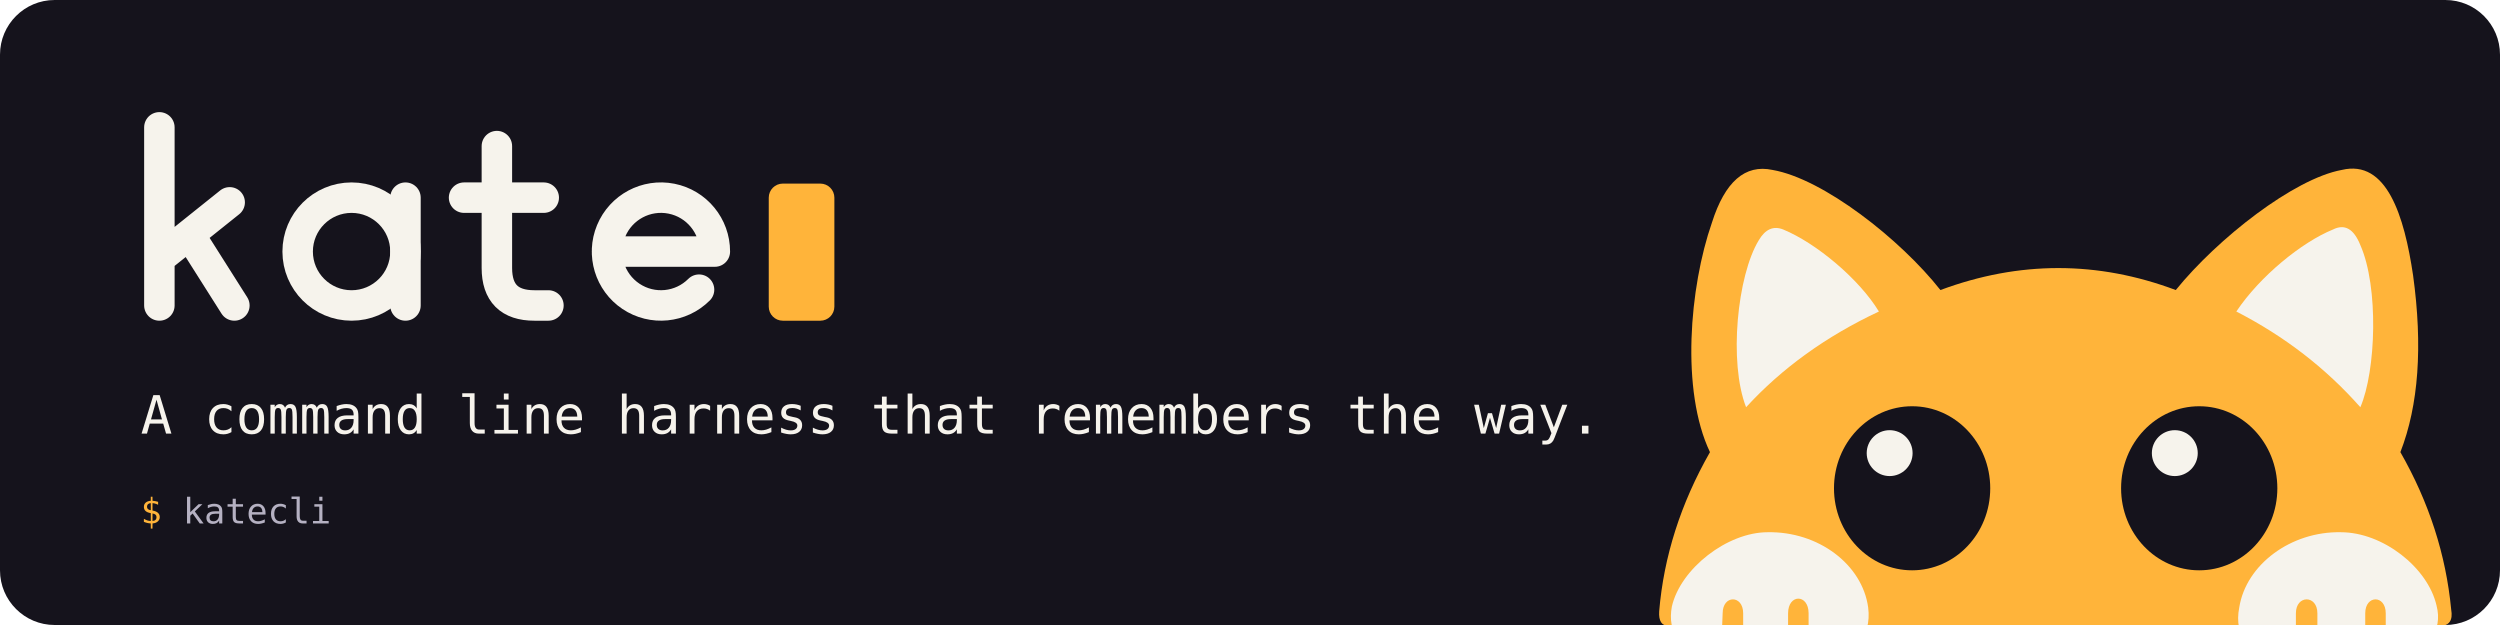
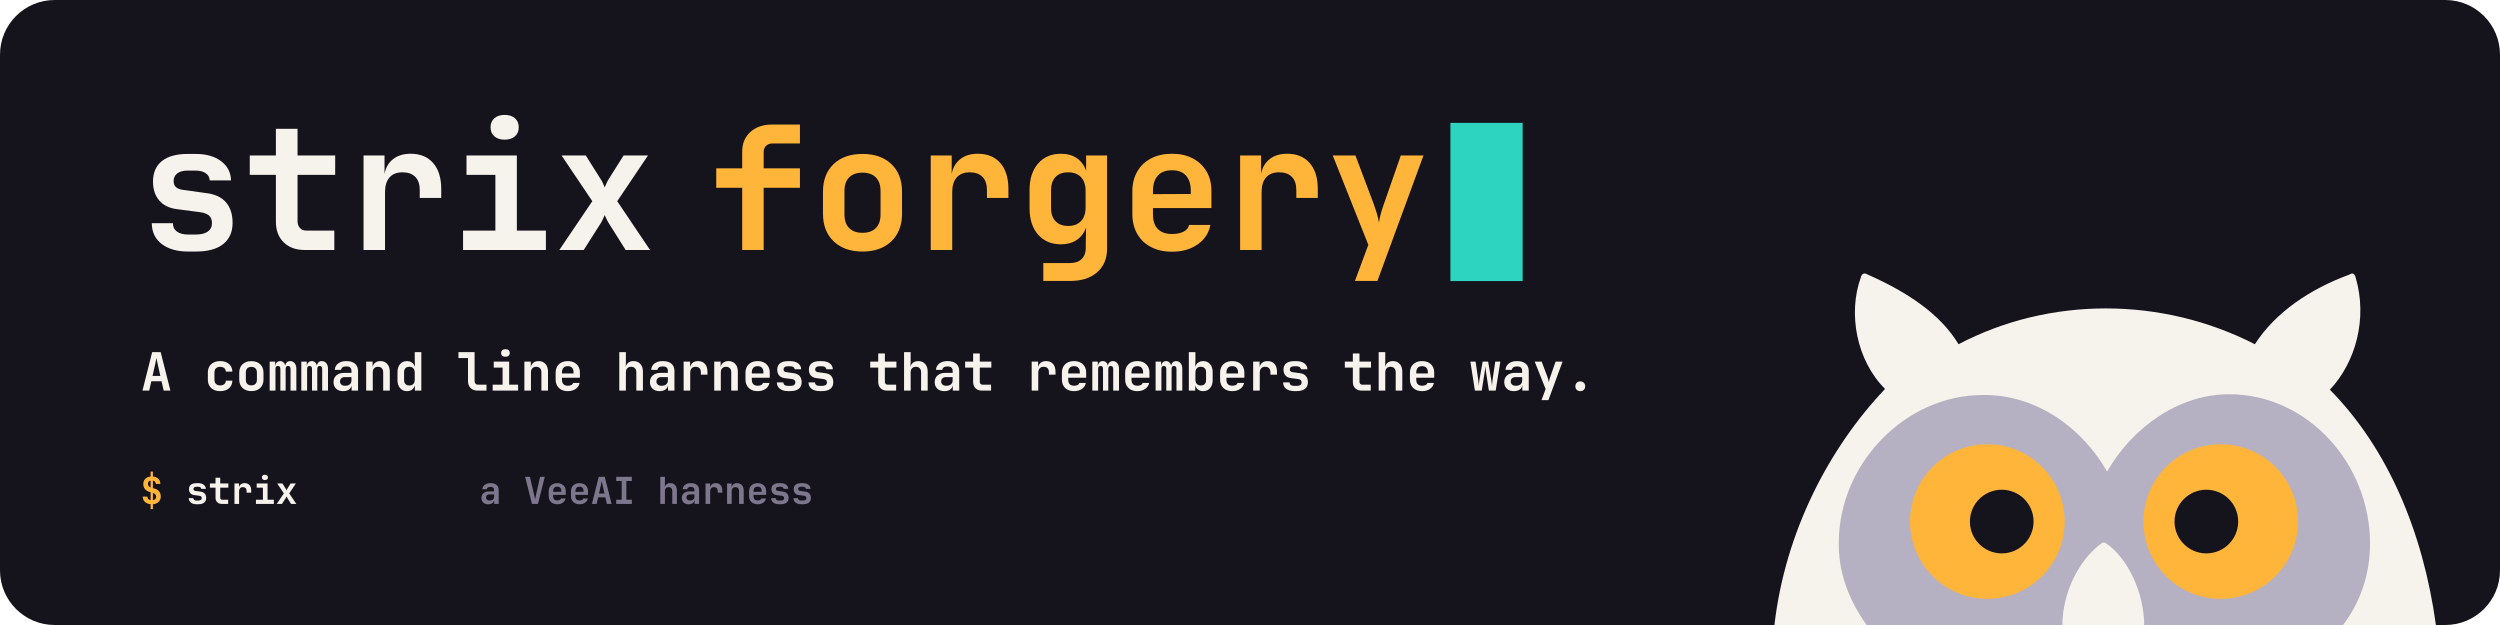
- <svg xmlns="http://www.w3.org/2000/svg" viewBox="0 0 1280 320" role="img" aria-label="Kate, a command line harness that remembers the way">
+ <svg xmlns="http://www.w3.org/2000/svg" viewBox="0 0 1280 320" role="img" aria-label="Strix Forgery, A command line harness that remembers the way.">
  <defs>
    <clipPath id="frame">
      <rect width="1280" height="320" rx="28" />
    </clipPath>
  </defs>
  <g clip-path="url(#frame)">
    <rect width="1280" height="320" fill="#15131C" />
-     <g transform="translate(72 58) scale(2.4)">
-       <g fill="none" stroke="#F6F3EC" stroke-width="6.5" stroke-linecap="round" stroke-linejoin="round">
-         <path d="M4 3 V41 M4 31 L19 19 M10.5 26 L20 41" />
-         <g transform="translate(31 0)">
-           <circle cx="14" cy="29.5" r="11.5" />
-           <path d="M25.5 18 V41" />
-         </g>
-         <g transform="translate(68 0)">
-           <path d="M8 7 V33 Q8 41 16 41 H19 M1 18 H18" />
-         </g>
-         <g transform="translate(97 0)">
-           <path d="M2.5 29.5 H25.5 A11.5 11.5 0 1 0 22.13 37.63" />
-         </g>
-       </g>
-       <rect x="134" y="15" width="14" height="29.25" rx="3" fill="#FFB43A" />
-     </g>
-     <text x="72" y="222" font-family="'JetBrains Mono', 'JetBrainsMono Nerd Font', ui-monospace, monospace" font-size="27" font-weight="500" fill="#F6F3EC">A command line harness that remembers the way.</text>
-     <text x="72" y="268" font-family="'JetBrains Mono', 'JetBrainsMono Nerd Font', ui-monospace, monospace" font-size="18" fill="#B5B1C2">
-       <tspan fill="#FFB43A">$</tspan> katecli</text>
-     <g transform="translate(846 79) scale(.5)">
-       <g transform="translate(-96 -500)">
-         <g id="cat">
-           <path d="M113 983 Q102 983 103 968 Q110 884 155 805 C125 742 134 636 157 570 Q177 507 219 516 C271 525 350 587 391 639 Q512 594 632 639 C675 586 753 525 802 516 C848 505 866 563 875 624 Q890 733 862 805 Q906 882 914 966 Q917 983 902 983Z" fill="#FFB43A" />
-           <g id="inner-ears" fill="#F6F3EC">
-             <path d="M192 759 C174 713 183 624 205 588 Q215 571 230 577 C264 591 308 628 328 661 Q247 699 192 759Z" />
-             <path d="M694 661 C718 625 761 590 793 577 Q811 568 821 593 C840 636 837 722 821 759 Q768 699 694 661Z" />
+     <path d="M96.376 128.792Q87.752 128.792 82.736 124.876Q77.72 120.96 77.72 114.272H88.544Q88.544 117.088 90.612 118.584Q92.68 120.08 96.376 120.08H100.248Q104.208 120.08 106.364 118.584Q108.52 117.088 108.52 114.272Q108.52 111.632 107.024 110.356Q105.528 109.08 102.448 108.64L90.392 107.056Q84.584 106.264 81.46 102.568Q78.336 98.872 78.336 92.976Q78.336 86.112 82.912 82.46Q87.488 78.808 96.112 78.808H100.16Q108.256 78.808 113.184 82.504Q118.112 86.2 118.288 92.36H107.376Q107.288 90.072 105.352 88.708Q103.416 87.344 100.16 87.344H96.112Q92.592 87.344 90.744 88.796Q88.896 90.248 88.896 92.712Q88.896 94.912 90.26 95.968Q91.624 97.024 94.264 97.288L105.616 98.872Q112.304 99.664 115.692 103.58Q119.08 107.496 119.08 114.096Q119.08 121.136 114.284 124.964Q109.488 128.792 100.248 128.792Z M156.04 128.0Q149.264 128.0 145.26 124.084Q141.256 120.168 141.256 113.48V89.544H127.88V79.6H141.256V65.96H152.344V79.6H171.616V89.544H152.344V113.216Q152.344 115.328 153.532 116.692Q154.72 118.056 156.832 118.056H171.176V128.0Z M186.136 128.0V79.6H196.872V89.016Q197.752 84.264 201.228 81.492Q204.704 78.72 210.248 78.72Q217.64 78.72 221.776 83.472Q225.912 88.224 225.912 96.76V101.336H214.912V97.288Q214.912 92.888 212.624 90.556Q210.336 88.224 206.112 88.224Q201.712 88.224 199.424 90.864Q197.136 93.504 197.136 98.344V128.0Z M237.088 128.0V118.056H253.632V89.544H238.848V79.6H264.632V118.056H279.504V128.0ZM258.384 71.504Q255.04 71.504 253.104 69.788Q251.168 68.072 251.168 65.168Q251.168 62.264 253.104 60.548Q255.04 58.832 258.384 58.832Q261.728 58.832 263.664 60.548Q265.6 62.264 265.6 65.168Q265.6 68.072 263.664 69.788Q261.728 71.504 258.384 71.504Z M286.368 128.0 303.264 103.008 287.512 79.6H299.92L307.4 91.48Q308.104 92.536 308.72 93.856Q309.336 95.176 309.6 95.968Q309.952 95.176 310.524 93.856Q311.096 92.536 311.8 91.48L319.28 79.6H331.776L316.024 103.008L332.832 128.0H320.336L311.976 114.712Q311.272 113.656 310.612 112.292Q309.952 110.928 309.6 110.136Q309.248 110.928 308.632 112.292Q308.016 113.656 307.312 114.712L298.864 128.0Z" fill="#F6F3EC" />
+     <path d="M380.0 128.0V96.144H366.712V86.2H380.0V77.664Q380.0 71.328 384.224 67.544Q388.448 63.76 395.4 63.76H409.568V73.44H395.664Q393.552 73.44 392.276 74.628Q391.0 75.816 391.0 77.84V86.2H409.568V96.144H391.0V128.0Z M441.6 128.792Q432.272 128.792 426.816 123.556Q421.36 118.32 421.36 109.432V98.168Q421.36 89.192 426.816 84.0Q432.272 78.808 441.6 78.808Q450.928 78.808 456.384 84.0Q461.84 89.192 461.84 98.168V109.432Q461.84 118.32 456.384 123.556Q450.928 128.792 441.6 128.792ZM441.6 119.2Q446.0 119.2 448.42 116.78Q450.84 114.36 450.84 109.784V97.816Q450.84 93.24 448.42 90.82Q446.0 88.4 441.6 88.4Q437.2 88.4 434.78 90.82Q432.36 93.24 432.36 97.816V109.784Q432.36 114.36 434.78 116.78Q437.2 119.2 441.6 119.2Z M476.536 128.0V79.6H487.272V89.016Q488.152 84.264 491.628 81.492Q495.104 78.72 500.648 78.72Q508.04 78.72 512.176 83.472Q516.312 88.224 516.312 96.76V101.336H505.312V97.288Q505.312 92.888 503.024 90.556Q500.736 88.224 496.512 88.224Q492.112 88.224 489.824 90.864Q487.536 93.504 487.536 98.344V128.0Z M534.176 143.84V134.688H547.816Q551.688 134.688 553.8 132.62Q555.912 130.552 555.912 127.032V124.128L556.088 116.56Q554.592 120.608 551.292 122.852Q547.992 125.096 543.24 125.096Q535.848 125.096 531.492 120.124Q527.136 115.152 527.136 106.616V97.2Q527.136 88.752 531.492 83.736Q535.848 78.72 543.24 78.72Q547.992 78.72 551.292 80.964Q554.592 83.208 556.088 87.344V79.6H566.824V127.296Q566.824 134.952 561.764 139.396Q556.704 143.84 547.992 143.84ZM546.936 115.68Q551.16 115.68 553.492 113.172Q555.824 110.664 555.824 106.176V97.728Q555.824 93.24 553.492 90.732Q551.16 88.224 546.936 88.224Q542.712 88.224 540.424 90.644Q538.136 93.064 538.136 97.376V106.528Q538.136 110.84 540.424 113.26Q542.712 115.68 546.936 115.68Z M600.088 128.88Q593.928 128.88 589.352 126.504Q584.776 124.128 582.268 119.772Q579.76 115.416 579.76 109.52V98.08Q579.76 92.184 582.268 87.828Q584.776 83.472 589.352 81.096Q593.928 78.72 600.088 78.72Q606.16 78.72 610.692 81.096Q615.224 83.472 617.732 87.74Q620.24 92.008 620.24 97.728V106.528H590.32V109.872Q590.32 114.8 592.872 117.308Q595.424 119.816 600.088 119.816Q603.52 119.816 605.94 118.628Q608.36 117.44 608.8 115.152H619.712Q618.568 121.4 613.2 125.14Q607.832 128.88 600.088 128.88ZM590.32 97.728V99.4L609.68 99.312V97.64Q609.68 92.624 607.216 89.896Q604.752 87.168 600.088 87.168Q595.248 87.168 592.784 89.94Q590.32 92.712 590.32 97.728Z M634.936 128.0V79.6H645.672V89.016Q646.552 84.264 650.028 81.492Q653.504 78.72 659.048 78.72Q666.44 78.72 670.576 83.472Q674.712 88.224 674.712 96.76V101.336H663.712V97.288Q663.712 92.888 661.424 90.556Q659.136 88.224 654.912 88.224Q650.512 88.224 648.224 90.864Q645.936 93.504 645.936 98.344V128.0Z M693.72 143.84 700.584 125.36 682.368 79.6H693.984L703.312 104.328Q704.104 106.528 704.896 109.124Q705.688 111.72 706.04 113.92Q706.304 111.72 707.052 109.124Q707.8 106.528 708.592 104.328L717.216 79.6H728.832L705.248 143.84Z" fill="#FFB43A" />
+     <rect x="742.6" y="62.9" width="37.0" height="81.0" fill="#2DD4BF" />
+     <path d="M72.945 200.0 77.913 180.29H82.26L87.255 200.0H83.799L82.719 195.221H77.481L76.401 200.0ZM78.102 192.467H82.098L80.91 187.175Q80.613 185.852 80.397 184.786Q80.181 183.719 80.1 183.233Q80.019 183.719 79.803 184.786Q79.587 185.852 79.29 187.148Z  M112.743 200.27Q110.826 200.27 109.409 199.555Q107.991 198.839 107.208 197.529Q106.425 196.22 106.425 194.438V190.712Q106.425 188.93 107.208 187.62Q107.991 186.311 109.409 185.596Q110.826 184.88 112.743 184.88Q115.524 184.88 117.212 186.325Q118.899 187.769 118.98 190.253H115.659Q115.578 189.092 114.781 188.458Q113.985 187.823 112.743 187.823Q111.366 187.823 110.583 188.565Q109.8 189.308 109.8 190.685V194.438Q109.8 195.815 110.583 196.571Q111.366 197.327 112.743 197.327Q114.012 197.327 114.795 196.692Q115.578 196.058 115.659 194.897H118.98Q118.899 197.381 117.212 198.826Q115.524 200.27 112.743 200.27Z M128.7 200.243Q125.838 200.243 124.164 198.637Q122.49 197.03 122.49 194.303V190.847Q122.49 188.093 124.164 186.5Q125.838 184.907 128.7 184.907Q131.562 184.907 133.236 186.5Q134.91 188.093 134.91 190.847V194.303Q134.91 197.03 133.236 198.637Q131.562 200.243 128.7 200.243ZM128.7 197.3Q130.05 197.3 130.793 196.558Q131.535 195.815 131.535 194.411V190.739Q131.535 189.335 130.793 188.593Q130.05 187.85 128.7 187.85Q127.35 187.85 126.608 188.593Q125.865 189.335 125.865 190.739V194.411Q125.865 195.815 126.608 196.558Q127.35 197.3 128.7 197.3Z M138.069 200.0V185.15H140.877V187.31H140.958Q141.039 186.23 141.714 185.555Q142.389 184.88 143.415 184.88Q144.414 184.88 145.116 185.514Q145.818 186.149 146.061 187.229Q146.169 186.149 146.858 185.514Q147.546 184.88 148.599 184.88Q149.949 184.88 150.84 185.947Q151.731 187.013 151.731 188.687V200.0H148.761V188.93Q148.761 188.201 148.424 187.782Q148.086 187.364 147.465 187.364Q146.25 187.364 146.25 188.93V200.0H143.55V188.93Q143.55 188.201 143.24 187.782Q142.929 187.364 142.335 187.364Q141.039 187.364 141.039 188.93V200.0Z M154.269 200.0V185.15H157.077V187.31H157.158Q157.239 186.23 157.914 185.555Q158.589 184.88 159.615 184.88Q160.614 184.88 161.316 185.514Q162.018 186.149 162.261 187.229Q162.369 186.149 163.058 185.514Q163.746 184.88 164.799 184.88Q166.149 184.88 167.04 185.947Q167.931 187.013 167.931 188.687V200.0H164.961V188.93Q164.961 188.201 164.624 187.782Q164.286 187.364 163.665 187.364Q162.45 187.364 162.45 188.93V200.0H159.75V188.93Q159.75 188.201 159.44 187.782Q159.129 187.364 158.535 187.364Q157.239 187.364 157.239 188.93V200.0Z M175.653 200.27Q173.385 200.27 172.075 198.988Q170.766 197.705 170.766 195.626Q170.766 193.466 172.251 192.184Q173.736 190.901 176.328 190.901H179.946V189.848Q179.946 187.607 177.327 187.607Q176.139 187.607 175.437 188.066Q174.735 188.525 174.654 189.362H171.414Q171.522 187.364 173.101 186.122Q174.681 184.88 177.354 184.88Q180.189 184.88 181.755 186.203Q183.321 187.526 183.321 189.929V200.0H180.027V197.219Q179.838 198.65 178.677 199.46Q177.516 200.27 175.653 200.27ZM176.733 197.516Q178.218 197.516 179.082 196.787Q179.946 196.058 179.946 194.843V193.088H176.49Q175.383 193.088 174.735 193.709Q174.087 194.33 174.087 195.302Q174.087 196.301 174.775 196.909Q175.464 197.516 176.733 197.516Z M187.479 200.0V185.15H190.773V187.931Q191.043 186.527 192.096 185.703Q193.149 184.88 194.769 184.88Q196.956 184.88 198.265 186.338Q199.575 187.796 199.575 190.253V200.0H196.2V190.658Q196.2 189.281 195.484 188.538Q194.769 187.796 193.554 187.796Q192.285 187.796 191.569 188.552Q190.854 189.308 190.854 190.712V200.0Z M208.35 200.27Q206.19 200.27 204.853 198.731Q203.517 197.192 203.517 194.6V190.577Q203.517 187.958 204.84 186.419Q206.163 184.88 208.35 184.88Q209.889 184.88 210.955 185.663Q212.022 186.446 212.454 187.85L212.346 184.448V180.29H215.721V200.0H212.427V197.3Q212.022 198.704 210.969 199.487Q209.916 200.27 208.35 200.27ZM209.619 197.354Q210.915 197.354 211.63 196.571Q212.346 195.788 212.346 194.357V190.793Q212.346 189.362 211.63 188.579Q210.915 187.796 209.619 187.796Q208.323 187.796 207.607 188.498Q206.892 189.2 206.892 190.658V194.492Q206.892 195.95 207.607 196.652Q208.323 197.354 209.619 197.354Z  M244.503 200.0Q242.289 200.0 240.952 198.677Q239.616 197.354 239.616 195.194V183.341H234.729V180.29H242.991V195.113Q242.991 195.95 243.463 196.45Q243.936 196.949 244.746 196.949H249.093V200.0Z M252.252 200.0V196.949H257.328V188.201H252.792V185.15H260.703V196.949H265.266V200.0ZM258.786 182.666Q257.76 182.666 257.166 182.139Q256.572 181.613 256.572 180.722Q256.572 179.831 257.166 179.304Q257.76 178.778 258.786 178.778Q259.812 178.778 260.406 179.304Q261 179.831 261 180.722Q261 181.613 260.406 182.139Q259.812 182.666 258.786 182.666Z M268.479 200.0V185.15H271.773V187.931Q272.043 186.527 273.096 185.703Q274.149 184.88 275.769 184.88Q277.956 184.88 279.265 186.338Q280.575 187.796 280.575 190.253V200.0H277.2V190.658Q277.2 189.281 276.484 188.538Q275.769 187.796 274.554 187.796Q273.285 187.796 272.569 188.552Q271.854 189.308 271.854 190.712V200.0Z M290.727 200.27Q288.837 200.27 287.433 199.541Q286.029 198.812 285.259 197.476Q284.49 196.139 284.49 194.33V190.82Q284.49 189.011 285.259 187.674Q286.029 186.338 287.433 185.609Q288.837 184.88 290.727 184.88Q292.59 184.88 293.98 185.609Q295.371 186.338 296.14 187.647Q296.91 188.957 296.91 190.712V193.412H287.73V194.438Q287.73 195.95 288.513 196.719Q289.296 197.489 290.727 197.489Q291.78 197.489 292.522 197.125Q293.265 196.76 293.4 196.058H296.748Q296.397 197.975 294.75 199.123Q293.103 200.27 290.727 200.27ZM287.73 190.712V191.225L293.67 191.198V190.685Q293.67 189.146 292.914 188.309Q292.158 187.472 290.727 187.472Q289.242 187.472 288.486 188.322Q287.73 189.173 287.73 190.712Z  M317.079 200.0V180.29H320.454V185.15L320.373 187.904Q320.643 186.5 321.696 185.69Q322.749 184.88 324.369 184.88Q326.556 184.88 327.865 186.338Q329.175 187.796 329.175 190.253V200.0H325.8V190.658Q325.8 189.281 325.084 188.538Q324.369 187.796 323.154 187.796Q321.885 187.796 321.169 188.552Q320.454 189.308 320.454 190.712V200.0Z M337.653 200.27Q335.385 200.27 334.075 198.988Q332.766 197.705 332.766 195.626Q332.766 193.466 334.251 192.184Q335.736 190.901 338.328 190.901H341.946V189.848Q341.946 187.607 339.327 187.607Q338.139 187.607 337.437 188.066Q336.735 188.525 336.654 189.362H333.414Q333.522 187.364 335.101 186.122Q336.681 184.88 339.354 184.88Q342.189 184.88 343.755 186.203Q345.321 187.526 345.321 189.929V200.0H342.027V197.219Q341.838 198.65 340.677 199.46Q339.516 200.27 337.653 200.27ZM338.733 197.516Q340.218 197.516 341.082 196.787Q341.946 196.058 341.946 194.843V193.088H338.49Q337.383 193.088 336.735 193.709Q336.087 194.33 336.087 195.302Q336.087 196.301 336.775 196.909Q337.464 197.516 338.733 197.516Z M350.019 200.0V185.15H353.313V188.039Q353.583 186.581 354.649 185.731Q355.716 184.88 357.417 184.88Q359.685 184.88 360.954 186.338Q362.223 187.796 362.223 190.415V191.819H358.848V190.577Q358.848 189.227 358.146 188.512Q357.444 187.796 356.148 187.796Q354.798 187.796 354.096 188.606Q353.394 189.416 353.394 190.901V200.0Z M365.679 200.0V185.15H368.973V187.931Q369.243 186.527 370.296 185.703Q371.349 184.88 372.969 184.88Q375.156 184.88 376.465 186.338Q377.775 187.796 377.775 190.253V200.0H374.4V190.658Q374.4 189.281 373.684 188.538Q372.969 187.796 371.754 187.796Q370.485 187.796 369.769 188.552Q369.054 189.308 369.054 190.712V200.0Z M387.927 200.27Q386.037 200.27 384.633 199.541Q383.229 198.812 382.459 197.476Q381.69 196.139 381.69 194.33V190.82Q381.69 189.011 382.459 187.674Q383.229 186.338 384.633 185.609Q386.037 184.88 387.927 184.88Q389.79 184.88 391.18 185.609Q392.571 186.338 393.34 187.647Q394.11 188.957 394.11 190.712V193.412H384.93V194.438Q384.93 195.95 385.713 196.719Q386.496 197.489 387.927 197.489Q388.98 197.489 389.722 197.125Q390.465 196.76 390.6 196.058H393.948Q393.597 197.975 391.95 199.123Q390.303 200.27 387.927 200.27ZM384.93 190.712V191.225L390.87 191.198V190.685Q390.87 189.146 390.114 188.309Q389.358 187.472 387.927 187.472Q386.442 187.472 385.686 188.322Q384.93 189.173 384.93 190.712Z M403.479 200.243Q400.833 200.243 399.294 199.041Q397.755 197.84 397.755 195.788H401.076Q401.076 196.652 401.71 197.111Q402.345 197.57 403.479 197.57H404.667Q405.882 197.57 406.543 197.111Q407.205 196.652 407.205 195.788Q407.205 194.978 406.746 194.587Q406.287 194.195 405.342 194.06L401.643 193.574Q399.861 193.331 398.902 192.197Q397.944 191.063 397.944 189.254Q397.944 187.148 399.348 186.028Q400.752 184.907 403.398 184.907H404.64Q407.124 184.907 408.636 186.041Q410.148 187.175 410.202 189.065H406.854Q406.827 188.363 406.233 187.945Q405.639 187.526 404.64 187.526H403.398Q402.318 187.526 401.751 187.971Q401.184 188.417 401.184 189.173Q401.184 189.848 401.602 190.172Q402.021 190.496 402.831 190.577L406.314 191.063Q408.366 191.306 409.405 192.507Q410.445 193.709 410.445 195.734Q410.445 197.894 408.973 199.069Q407.502 200.243 404.667 200.243Z M419.679 200.243Q417.033 200.243 415.494 199.041Q413.955 197.84 413.955 195.788H417.276Q417.276 196.652 417.91 197.111Q418.545 197.57 419.679 197.57H420.867Q422.082 197.57 422.743 197.111Q423.405 196.652 423.405 195.788Q423.405 194.978 422.946 194.587Q422.487 194.195 421.542 194.06L417.843 193.574Q416.061 193.331 415.102 192.197Q414.144 191.063 414.144 189.254Q414.144 187.148 415.548 186.028Q416.952 184.907 419.598 184.907H420.84Q423.324 184.907 424.836 186.041Q426.348 187.175 426.402 189.065H423.054Q423.027 188.363 422.433 187.945Q421.839 187.526 420.84 187.526H419.598Q418.518 187.526 417.951 187.971Q417.384 188.417 417.384 189.173Q417.384 189.848 417.802 190.172Q418.221 190.496 419.031 190.577L422.514 191.063Q424.566 191.306 425.605 192.507Q426.645 193.709 426.645 195.734Q426.645 197.894 425.173 199.069Q423.702 200.243 420.867 200.243Z  M454.185 200.0Q452.106 200.0 450.877 198.798Q449.649 197.597 449.649 195.545V188.201H445.545V185.15H449.649V180.965H453.051V185.15H458.964V188.201H453.051V195.464Q453.051 196.112 453.415 196.531Q453.78 196.949 454.428 196.949H458.829V200.0Z M462.879 200.0V180.29H466.254V185.15L466.173 187.904Q466.443 186.5 467.496 185.69Q468.549 184.88 470.169 184.88Q472.356 184.88 473.665 186.338Q474.975 187.796 474.975 190.253V200.0H471.6V190.658Q471.6 189.281 470.884 188.538Q470.169 187.796 468.954 187.796Q467.685 187.796 466.969 188.552Q466.254 189.308 466.254 190.712V200.0Z M483.453 200.27Q481.185 200.27 479.875 198.988Q478.566 197.705 478.566 195.626Q478.566 193.466 480.051 192.184Q481.536 190.901 484.128 190.901H487.746V189.848Q487.746 187.607 485.127 187.607Q483.939 187.607 483.237 188.066Q482.535 188.525 482.454 189.362H479.214Q479.322 187.364 480.901 186.122Q482.481 184.88 485.154 184.88Q487.989 184.88 489.555 186.203Q491.121 187.526 491.121 189.929V200.0H487.827V197.219Q487.638 198.65 486.477 199.46Q485.316 200.27 483.453 200.27ZM484.533 197.516Q486.018 197.516 486.882 196.787Q487.746 196.058 487.746 194.843V193.088H484.29Q483.183 193.088 482.535 193.709Q481.887 194.33 481.887 195.302Q481.887 196.301 482.575 196.909Q483.264 197.516 484.533 197.516Z M502.785 200.0Q500.706 200.0 499.477 198.798Q498.249 197.597 498.249 195.545V188.201H494.145V185.15H498.249V180.965H501.651V185.15H507.564V188.201H501.651V195.464Q501.651 196.112 502.015 196.531Q502.38 196.949 503.028 196.949H507.429V200.0Z  M528.219 200.0V185.15H531.513V188.039Q531.783 186.581 532.849 185.731Q533.916 184.88 535.617 184.88Q537.885 184.88 539.154 186.338Q540.423 187.796 540.423 190.415V191.819H537.048V190.577Q537.048 189.227 536.346 188.512Q535.644 187.796 534.348 187.796Q532.998 187.796 532.296 188.606Q531.594 189.416 531.594 190.901V200.0Z M549.927 200.27Q548.037 200.27 546.633 199.541Q545.229 198.812 544.459 197.476Q543.69 196.139 543.69 194.33V190.82Q543.69 189.011 544.459 187.674Q545.229 186.338 546.633 185.609Q548.037 184.88 549.927 184.88Q551.79 184.88 553.18 185.609Q554.571 186.338 555.34 187.647Q556.11 188.957 556.11 190.712V193.412H546.93V194.438Q546.93 195.95 547.713 196.719Q548.496 197.489 549.927 197.489Q550.98 197.489 551.722 197.125Q552.465 196.76 552.6 196.058H555.948Q555.597 197.975 553.95 199.123Q552.303 200.27 549.927 200.27ZM546.93 190.712V191.225L552.87 191.198V190.685Q552.87 189.146 552.114 188.309Q551.358 187.472 549.927 187.472Q548.442 187.472 547.686 188.322Q546.93 189.173 546.93 190.712Z M559.269 200.0V185.15H562.077V187.31H562.158Q562.239 186.23 562.914 185.555Q563.589 184.88 564.615 184.88Q565.614 184.88 566.316 185.514Q567.018 186.149 567.261 187.229Q567.369 186.149 568.057 185.514Q568.746 184.88 569.799 184.88Q571.149 184.88 572.04 185.947Q572.931 187.013 572.931 188.687V200.0H569.961V188.93Q569.961 188.201 569.623 187.782Q569.286 187.364 568.665 187.364Q567.45 187.364 567.45 188.93V200.0H564.75V188.93Q564.75 188.201 564.439 187.782Q564.129 187.364 563.535 187.364Q562.239 187.364 562.239 188.93V200.0Z M582.327 200.27Q580.437 200.27 579.033 199.541Q577.629 198.812 576.859 197.476Q576.09 196.139 576.09 194.33V190.82Q576.09 189.011 576.859 187.674Q577.629 186.338 579.033 185.609Q580.437 184.88 582.327 184.88Q584.19 184.88 585.58 185.609Q586.971 186.338 587.74 187.647Q588.51 188.957 588.51 190.712V193.412H579.33V194.438Q579.33 195.95 580.113 196.719Q580.896 197.489 582.327 197.489Q583.38 197.489 584.122 197.125Q584.865 196.76 585 196.058H588.348Q587.997 197.975 586.35 199.123Q584.703 200.27 582.327 200.27ZM579.33 190.712V191.225L585.27 191.198V190.685Q585.27 189.146 584.514 188.309Q583.758 187.472 582.327 187.472Q580.842 187.472 580.086 188.322Q579.33 189.173 579.33 190.712Z M591.669 200.0V185.15H594.477V187.31H594.558Q594.639 186.23 595.314 185.555Q595.989 184.88 597.015 184.88Q598.014 184.88 598.716 185.514Q599.418 186.149 599.661 187.229Q599.769 186.149 600.457 185.514Q601.146 184.88 602.199 184.88Q603.549 184.88 604.44 185.947Q605.331 187.013 605.331 188.687V200.0H602.361V188.93Q602.361 188.201 602.024 187.782Q601.686 187.364 601.065 187.364Q599.85 187.364 599.85 188.93V200.0H597.15V188.93Q597.15 188.201 596.84 187.782Q596.529 187.364 595.935 187.364Q594.639 187.364 594.639 188.93V200.0Z M616.05 200.27Q614.484 200.27 613.431 199.487Q612.378 198.704 611.973 197.3V200.0H608.679V180.29H612.054V184.448L611.946 187.85Q612.378 186.446 613.445 185.663Q614.511 184.88 616.05 184.88Q618.237 184.88 619.56 186.419Q620.883 187.958 620.883 190.577V194.6Q620.883 197.192 619.547 198.731Q618.21 200.27 616.05 200.27ZM614.781 197.354Q616.077 197.354 616.793 196.652Q617.508 195.95 617.508 194.492V190.658Q617.508 189.2 616.793 188.498Q616.077 187.796 614.781 187.796Q613.485 187.796 612.769 188.579Q612.054 189.362 612.054 190.793V194.357Q612.054 195.788 612.769 196.571Q613.485 197.354 614.781 197.354Z M630.927 200.27Q629.037 200.27 627.633 199.541Q626.229 198.812 625.46 197.476Q624.69 196.139 624.69 194.33V190.82Q624.69 189.011 625.46 187.674Q626.229 186.338 627.633 185.609Q629.037 184.88 630.927 184.88Q632.79 184.88 634.181 185.609Q635.571 186.338 636.341 187.647Q637.11 188.957 637.11 190.712V193.412H627.93V194.438Q627.93 195.95 628.713 196.719Q629.496 197.489 630.927 197.489Q631.98 197.489 632.723 197.125Q633.465 196.76 633.6 196.058H636.948Q636.597 197.975 634.95 199.123Q633.303 200.27 630.927 200.27ZM627.93 190.712V191.225L633.87 191.198V190.685Q633.87 189.146 633.114 188.309Q632.358 187.472 630.927 187.472Q629.442 187.472 628.686 188.322Q627.93 189.173 627.93 190.712Z M641.619 200.0V185.15H644.913V188.039Q645.183 186.581 646.25 185.731Q647.316 184.88 649.017 184.88Q651.285 184.88 652.554 186.338Q653.823 187.796 653.823 190.415V191.819H650.448V190.577Q650.448 189.227 649.746 188.512Q649.044 187.796 647.748 187.796Q646.398 187.796 645.696 188.606Q644.994 189.416 644.994 190.901V200.0Z M662.679 200.243Q660.033 200.243 658.494 199.041Q656.955 197.84 656.955 195.788H660.276Q660.276 196.652 660.911 197.111Q661.545 197.57 662.679 197.57H663.867Q665.082 197.57 665.744 197.111Q666.405 196.652 666.405 195.788Q666.405 194.978 665.946 194.587Q665.487 194.195 664.542 194.06L660.843 193.574Q659.061 193.331 658.103 192.197Q657.144 191.063 657.144 189.254Q657.144 187.148 658.548 186.028Q659.952 184.907 662.598 184.907H663.84Q666.324 184.907 667.836 186.041Q669.348 187.175 669.402 189.065H666.054Q666.027 188.363 665.433 187.945Q664.839 187.526 663.84 187.526H662.598Q661.518 187.526 660.951 187.971Q660.384 188.417 660.384 189.173Q660.384 189.848 660.803 190.172Q661.221 190.496 662.031 190.577L665.514 191.063Q667.566 191.306 668.606 192.507Q669.645 193.709 669.645 195.734Q669.645 197.894 668.174 199.069Q666.702 200.243 663.867 200.243Z  M697.185 200.0Q695.106 200.0 693.878 198.798Q692.649 197.597 692.649 195.545V188.201H688.545V185.15H692.649V180.965H696.051V185.15H701.964V188.201H696.051V195.464Q696.051 196.112 696.416 196.531Q696.78 196.949 697.428 196.949H701.829V200.0Z M705.879 200.0V180.29H709.254V185.15L709.173 187.904Q709.443 186.5 710.496 185.69Q711.549 184.88 713.169 184.88Q715.356 184.88 716.666 186.338Q717.975 187.796 717.975 190.253V200.0H714.6V190.658Q714.6 189.281 713.885 188.538Q713.169 187.796 711.954 187.796Q710.685 187.796 709.97 188.552Q709.254 189.308 709.254 190.712V200.0Z M728.127 200.27Q726.237 200.27 724.833 199.541Q723.429 198.812 722.66 197.476Q721.89 196.139 721.89 194.33V190.82Q721.89 189.011 722.66 187.674Q723.429 186.338 724.833 185.609Q726.237 184.88 728.127 184.88Q729.99 184.88 731.381 185.609Q732.771 186.338 733.541 187.647Q734.31 188.957 734.31 190.712V193.412H725.13V194.438Q725.13 195.95 725.913 196.719Q726.696 197.489 728.127 197.489Q729.18 197.489 729.923 197.125Q730.665 196.76 730.8 196.058H734.148Q733.797 197.975 732.15 199.123Q730.503 200.27 728.127 200.27ZM725.13 190.712V191.225L731.07 191.198V190.685Q731.07 189.146 730.314 188.309Q729.558 187.472 728.127 187.472Q726.642 187.472 725.886 188.322Q725.13 189.173 725.13 190.712Z  M755.154 200.0 752.832 185.15H755.505L756.828 194.249Q756.936 195.086 757.017 196.058Q757.098 197.03 757.152 197.678Q757.179 197.03 757.26 196.058Q757.341 195.086 757.503 194.249L759.123 185.15H761.931L763.497 194.249Q763.659 195.086 763.754 196.072Q763.848 197.057 763.902 197.705Q763.956 197.057 764.024 196.072Q764.091 195.086 764.226 194.249L765.576 185.15H768.168L765.792 200.0H762.309L760.905 190.847Q760.77 190.091 760.662 189.106Q760.554 188.12 760.5 187.499Q760.473 188.12 760.338 189.106Q760.203 190.091 760.095 190.847L758.637 200.0Z M775.053 200.27Q772.785 200.27 771.476 198.988Q770.166 197.705 770.166 195.626Q770.166 193.466 771.651 192.184Q773.136 190.901 775.728 190.901H779.346V189.848Q779.346 187.607 776.727 187.607Q775.539 187.607 774.837 188.066Q774.135 188.525 774.054 189.362H770.814Q770.922 187.364 772.502 186.122Q774.081 184.88 776.754 184.88Q779.589 184.88 781.155 186.203Q782.721 187.526 782.721 189.929V200.0H779.427V197.219Q779.238 198.65 778.077 199.46Q776.916 200.27 775.053 200.27ZM776.133 197.516Q777.618 197.516 778.482 196.787Q779.346 196.058 779.346 194.843V193.088H775.89Q774.783 193.088 774.135 193.709Q773.487 194.33 773.487 195.302Q773.487 196.301 774.176 196.909Q774.864 197.516 776.133 197.516Z M789.255 204.86 791.361 199.19 785.772 185.15H789.336L792.198 192.737Q792.441 193.412 792.684 194.209Q792.927 195.005 793.035 195.68Q793.116 195.005 793.346 194.209Q793.575 193.412 793.818 192.737L796.464 185.15H800.028L792.792 204.86Z M809.1 200.27Q807.966 200.27 807.278 199.582Q806.589 198.893 806.589 197.786Q806.589 196.679 807.278 195.977Q807.966 195.275 809.1 195.275Q810.234 195.275 810.923 195.977Q811.611 196.679 811.611 197.786Q811.611 198.893 810.923 199.582Q810.234 200.27 809.1 200.27Z" fill="#F6F3EC" />
+     <path d="M77.111 260.66V258.152Q75.249 258.0 74.175 256.974Q73.102 255.948 73.083 254.276H75.458Q75.458 254.979 75.895 255.445Q76.332 255.91 77.111 256.062V252.034L76.769 251.939Q75.135 251.521 74.251 250.438Q73.368 249.355 73.368 247.816Q73.368 246.201 74.375 245.166Q75.382 244.13 77.111 243.978V241.47H78.289V243.959Q80.056 244.111 81.072 245.127Q82.089 246.144 82.108 247.759H79.733Q79.733 246.353 78.289 246.068V249.906L78.916 250.077Q80.569 250.495 81.443 251.569Q82.317 252.642 82.317 254.219Q82.317 255.872 81.225 256.946Q80.132 258.019 78.289 258.171V260.66ZM75.743 247.683Q75.743 248.348 76.094 248.842Q76.446 249.336 77.111 249.564V246.068Q75.743 246.334 75.743 247.683ZM78.289 256.081Q79.068 255.967 79.505 255.502Q79.942 255.036 79.942 254.314Q79.942 253.611 79.505 253.098Q79.068 252.585 78.289 252.414Z" fill="#FFB43A" />
+     <path d="M100.663 258.171Q98.801 258.171 97.718 257.326Q96.635 256.48 96.635 255.036H98.972Q98.972 255.644 99.419 255.967Q99.865 256.29 100.663 256.29H101.499Q102.354 256.29 102.82 255.967Q103.285 255.644 103.285 255.036Q103.285 254.466 102.962 254.19Q102.639 253.915 101.974 253.82L99.371 253.478Q98.117 253.307 97.442 252.509Q96.768 251.711 96.768 250.438Q96.768 248.956 97.756 248.167Q98.744 247.379 100.606 247.379H101.48Q103.228 247.379 104.292 248.177Q105.356 248.975 105.394 250.305H103.038Q103.019 249.811 102.601 249.517Q102.183 249.222 101.48 249.222H100.606Q99.846 249.222 99.447 249.536Q99.048 249.849 99.048 250.381Q99.048 250.856 99.343 251.084Q99.637 251.312 100.207 251.369L102.658 251.711Q104.102 251.882 104.834 252.728Q105.565 253.573 105.565 254.998Q105.565 256.518 104.529 257.344Q103.494 258.171 101.499 258.171Z M113.545 258.0Q112.082 258.0 111.218 257.154Q110.353 256.309 110.353 254.865V249.697H107.465V247.55H110.353V244.605H112.747V247.55H116.908V249.697H112.747V254.808Q112.747 255.264 113.004 255.559Q113.26 255.853 113.716 255.853H116.813V258.0Z M120.043 258.0V247.55H122.361V249.583Q122.551 248.557 123.302 247.959Q124.052 247.36 125.249 247.36Q126.845 247.36 127.738 248.386Q128.631 249.412 128.631 251.255V252.243H126.256V251.369Q126.256 250.419 125.762 249.916Q125.268 249.412 124.356 249.412Q123.406 249.412 122.912 249.982Q122.418 250.552 122.418 251.597V258.0Z M131.044 258.0V255.853H134.616V249.697H131.424V247.55H136.991V255.853H140.202V258.0ZM135.642 245.802Q134.92 245.802 134.502 245.431Q134.084 245.061 134.084 244.434Q134.084 243.807 134.502 243.436Q134.92 243.066 135.642 243.066Q136.364 243.066 136.782 243.436Q137.2 243.807 137.2 244.434Q137.2 245.061 136.782 245.431Q136.364 245.802 135.642 245.802Z M141.684 258.0 145.332 252.604 141.931 247.55H144.61L146.225 250.115Q146.377 250.343 146.51 250.628Q146.643 250.913 146.7 251.084Q146.776 250.913 146.9 250.628Q147.023 250.343 147.175 250.115L148.79 247.55H151.488L148.087 252.604L151.716 258.0H149.018L147.213 255.131Q147.061 254.903 146.919 254.608Q146.776 254.314 146.7 254.143Q146.624 254.314 146.491 254.608Q146.358 254.903 146.206 255.131L144.382 258.0Z" fill="#F6F3EC" />
+     <path d="M249.941 258.19Q248.345 258.19 247.423 257.288Q246.502 256.385 246.502 254.922Q246.502 253.402 247.547 252.5Q248.592 251.597 250.416 251.597H252.962V250.856Q252.962 249.279 251.119 249.279Q250.283 249.279 249.789 249.602Q249.295 249.925 249.238 250.514H246.958Q247.034 249.108 248.145 248.234Q249.257 247.36 251.138 247.36Q253.133 247.36 254.235 248.291Q255.337 249.222 255.337 250.913V258.0H253.019V256.043Q252.886 257.05 252.069 257.62Q251.252 258.19 249.941 258.19ZM250.701 256.252Q251.746 256.252 252.354 255.739Q252.962 255.226 252.962 254.371V253.136H250.53Q249.751 253.136 249.295 253.573Q248.839 254.01 248.839 254.694Q248.839 255.397 249.323 255.825Q249.808 256.252 250.701 256.252Z  M272.361 258.0 268.865 244.13H271.316L273.425 253.174Q273.596 253.839 273.738 254.608Q273.881 255.378 273.957 255.834Q274.033 255.378 274.175 254.608Q274.318 253.839 274.489 253.155L276.522 244.13H278.935L275.439 258.0Z M285.319 258.19Q283.989 258.19 283.001 257.677Q282.013 257.164 281.471 256.224Q280.93 255.283 280.93 254.01V251.54Q280.93 250.267 281.471 249.327Q282.013 248.386 283.001 247.873Q283.989 247.36 285.319 247.36Q286.63 247.36 287.608 247.873Q288.587 248.386 289.128 249.308Q289.67 250.229 289.67 251.464V253.364H283.21V254.086Q283.21 255.15 283.761 255.692Q284.312 256.233 285.319 256.233Q286.06 256.233 286.582 255.976Q287.105 255.72 287.2 255.226H289.556Q289.309 256.575 288.15 257.382Q286.991 258.19 285.319 258.19ZM283.21 251.464V251.825L287.39 251.806V251.445Q287.39 250.362 286.858 249.773Q286.326 249.184 285.319 249.184Q284.274 249.184 283.742 249.782Q283.21 250.381 283.21 251.464Z M296.719 258.19Q295.389 258.19 294.401 257.677Q293.413 257.164 292.871 256.224Q292.33 255.283 292.33 254.01V251.54Q292.33 250.267 292.871 249.327Q293.413 248.386 294.401 247.873Q295.389 247.36 296.719 247.36Q298.03 247.36 299.008 247.873Q299.987 248.386 300.528 249.308Q301.07 250.229 301.07 251.464V253.364H294.61V254.086Q294.61 255.15 295.161 255.692Q295.712 256.233 296.719 256.233Q297.46 256.233 297.982 255.976Q298.505 255.72 298.6 255.226H300.956Q300.709 256.575 299.55 257.382Q298.391 258.19 296.719 258.19ZM294.61 251.464V251.825L298.79 251.806V251.445Q298.79 250.362 298.258 249.773Q297.726 249.184 296.719 249.184Q295.674 249.184 295.142 249.782Q294.61 250.381 294.61 251.464Z M303.065 258.0 306.561 244.13H309.62L313.135 258.0H310.703L309.943 254.637H306.257L305.497 258.0ZM306.694 252.699H309.506L308.67 248.975Q308.461 248.044 308.309 247.293Q308.157 246.543 308.1 246.201Q308.043 246.543 307.891 247.293Q307.739 248.044 307.53 248.956Z M315.51 258.0V255.853H318.303V246.277H315.51V244.13H323.49V246.277H320.697V255.853H323.49V258.0Z  M338.063 258.0V244.13H340.438V247.55L340.381 249.488Q340.571 248.5 341.312 247.93Q342.053 247.36 343.193 247.36Q344.732 247.36 345.653 248.386Q346.575 249.412 346.575 251.141V258.0H344.2V251.426Q344.2 250.457 343.696 249.935Q343.193 249.412 342.338 249.412Q341.445 249.412 340.941 249.944Q340.438 250.476 340.438 251.464V258.0Z M352.541 258.19Q350.945 258.19 350.023 257.288Q349.102 256.385 349.102 254.922Q349.102 253.402 350.147 252.5Q351.192 251.597 353.016 251.597H355.562V250.856Q355.562 249.279 353.719 249.279Q352.883 249.279 352.389 249.602Q351.895 249.925 351.838 250.514H349.558Q349.634 249.108 350.745 248.234Q351.857 247.36 353.738 247.36Q355.733 247.36 356.835 248.291Q357.937 249.222 357.937 250.913V258.0H355.619V256.043Q355.486 257.05 354.669 257.62Q353.852 258.19 352.541 258.19ZM353.301 256.252Q354.346 256.252 354.954 255.739Q355.562 255.226 355.562 254.371V253.136H353.13Q352.351 253.136 351.895 253.573Q351.439 254.01 351.439 254.694Q351.439 255.397 351.923 255.825Q352.408 256.252 353.301 256.252Z M361.243 258.0V247.55H363.561V249.583Q363.751 248.557 364.501 247.959Q365.252 247.36 366.449 247.36Q368.045 247.36 368.938 248.386Q369.831 249.412 369.831 251.255V252.243H367.456V251.369Q367.456 250.419 366.962 249.916Q366.468 249.412 365.556 249.412Q364.606 249.412 364.112 249.982Q363.618 250.552 363.618 251.597V258.0Z M372.263 258.0V247.55H374.581V249.507Q374.771 248.519 375.512 247.94Q376.253 247.36 377.393 247.36Q378.932 247.36 379.853 248.386Q380.775 249.412 380.775 251.141V258.0H378.4V251.426Q378.4 250.457 377.896 249.935Q377.393 249.412 376.538 249.412Q375.645 249.412 375.141 249.944Q374.638 250.476 374.638 251.464V258.0Z M387.919 258.19Q386.589 258.19 385.601 257.677Q384.613 257.164 384.071 256.224Q383.53 255.283 383.53 254.01V251.54Q383.53 250.267 384.071 249.327Q384.613 248.386 385.601 247.873Q386.589 247.36 387.919 247.36Q389.23 247.36 390.208 247.873Q391.187 248.386 391.728 249.308Q392.27 250.229 392.27 251.464V253.364H385.81V254.086Q385.81 255.15 386.361 255.692Q386.912 256.233 387.919 256.233Q388.66 256.233 389.182 255.976Q389.705 255.72 389.8 255.226H392.156Q391.909 256.575 390.75 257.382Q389.591 258.19 387.919 258.19ZM385.81 251.464V251.825L389.99 251.806V251.445Q389.99 250.362 389.458 249.773Q388.926 249.184 387.919 249.184Q386.874 249.184 386.342 249.782Q385.81 250.381 385.81 251.464Z M398.863 258.171Q397.001 258.171 395.918 257.326Q394.835 256.48 394.835 255.036H397.172Q397.172 255.644 397.618 255.967Q398.065 256.29 398.863 256.29H399.699Q400.554 256.29 401.019 255.967Q401.485 255.644 401.485 255.036Q401.485 254.466 401.162 254.19Q400.839 253.915 400.174 253.82L397.571 253.478Q396.317 253.307 395.642 252.509Q394.968 251.711 394.968 250.438Q394.968 248.956 395.956 248.167Q396.944 247.379 398.806 247.379H399.68Q401.428 247.379 402.492 248.177Q403.556 248.975 403.594 250.305H401.238Q401.219 249.811 400.801 249.517Q400.383 249.222 399.68 249.222H398.806Q398.046 249.222 397.647 249.536Q397.248 249.849 397.248 250.381Q397.248 250.856 397.542 251.084Q397.837 251.312 398.407 251.369L400.858 251.711Q402.302 251.882 403.033 252.728Q403.765 253.573 403.765 254.998Q403.765 256.518 402.729 257.344Q401.694 258.171 399.699 258.171Z M410.263 258.171Q408.401 258.171 407.318 257.326Q406.235 256.48 406.235 255.036H408.572Q408.572 255.644 409.018 255.967Q409.465 256.29 410.263 256.29H411.099Q411.954 256.29 412.419 255.967Q412.885 255.644 412.885 255.036Q412.885 254.466 412.562 254.19Q412.239 253.915 411.574 253.82L408.971 253.478Q407.717 253.307 407.042 252.509Q406.368 251.711 406.368 250.438Q406.368 248.956 407.356 248.167Q408.344 247.379 410.206 247.379H411.08Q412.828 247.379 413.892 248.177Q414.956 248.975 414.994 250.305H412.638Q412.619 249.811 412.201 249.517Q411.783 249.222 411.08 249.222H410.206Q409.446 249.222 409.047 249.536Q408.648 249.849 408.648 250.381Q408.648 250.856 408.942 251.084Q409.237 251.312 409.807 251.369L412.258 251.711Q413.702 251.882 414.433 252.728Q415.165 253.573 415.165 254.998Q415.165 256.518 414.129 257.344Q413.094 258.171 411.099 258.171Z" fill="#7C778C" />
+     <g transform="translate(905 113) scale(.388)">
+       <g transform="translate(-62 -490)">
+         <g id="owl">
+           <path id="head" fill="#F6F3EC" d="M71 1024C85 901 143 790 217 712C179 674 168 612 185 565Q187 557 194 561C246 584 290 613 314 653C434 590 582 590 705 653C732 611 778 580 830 561Q836 557 838 565C854 619 838 677 804 713C880 790 927 900 944 1024Z" />
+           <path id="facial-disc" fill="#B5B1C2" d="M193 1024C168 989 155 952 156 913C157 810 244 720 346 720C416 719 477 763 510 821C544 762 605 719 671 719C775 719 857 811 857 916C857 957 844 994 821 1024H559C559 981 537 935 509 916Q505 913 501 917C473 938 451 981 451 1024Z" />
+           <g id="eyes" fill="#FFB43A">
+             <circle cx="352" cy="887" r="102" />
+             <circle cx="660" cy="887" r="102" />
          </g>
-           <g id="eyes" fill="#15131C">
-             <ellipse cx="362" cy="842" rx="80" ry="84" />
-             <ellipse cx="656" cy="842" rx="80" ry="84" />
-           </g>
-           <g id="eye-highlights" fill="#F6F3EC">
-             <circle cx="339" cy="806" r="23.5" />
-             <circle cx="631" cy="806" r="23.5" />
-           </g>
-           <g id="paws" fill="#F6F3EC">
-             <path d="M116 963 C125 924 173 887 214 887 C266 886 311 920 317 964 C321 995 301 1014 277 1014 C264 1014 256 1008 256 995 L256 970 C256 950 235 950 235 970 L235 994 Q236 1016 213 1016 Q189 1016 189 995 L189 970 C189 951 168 951 168 970 L167 995 Q166 1012 151 1012 C125 1006 111 990 116 963Z" />
-             <path d="M697 964 C704 920 750 886 801 887 C844 887 890 923 899 962 C906 989 889 1007 864 1012 Q847 1016 847 995 L847 970 C847 951 826 951 826 970 L826 994 Q827 1016 802 1016 Q779 1016 777 995 L777 970 C777 951 755 951 755 970 L755 995 Q756 1015 735 1014 C709 1014 691 994 697 964Z" />
+           <g id="pupils" fill="#15131C">
+             <circle cx="371" cy="887" r="42" />
+             <circle cx="641" cy="887" r="42" />
          </g>
        </g>
      </g>
    </g>
  </g>
</svg>
